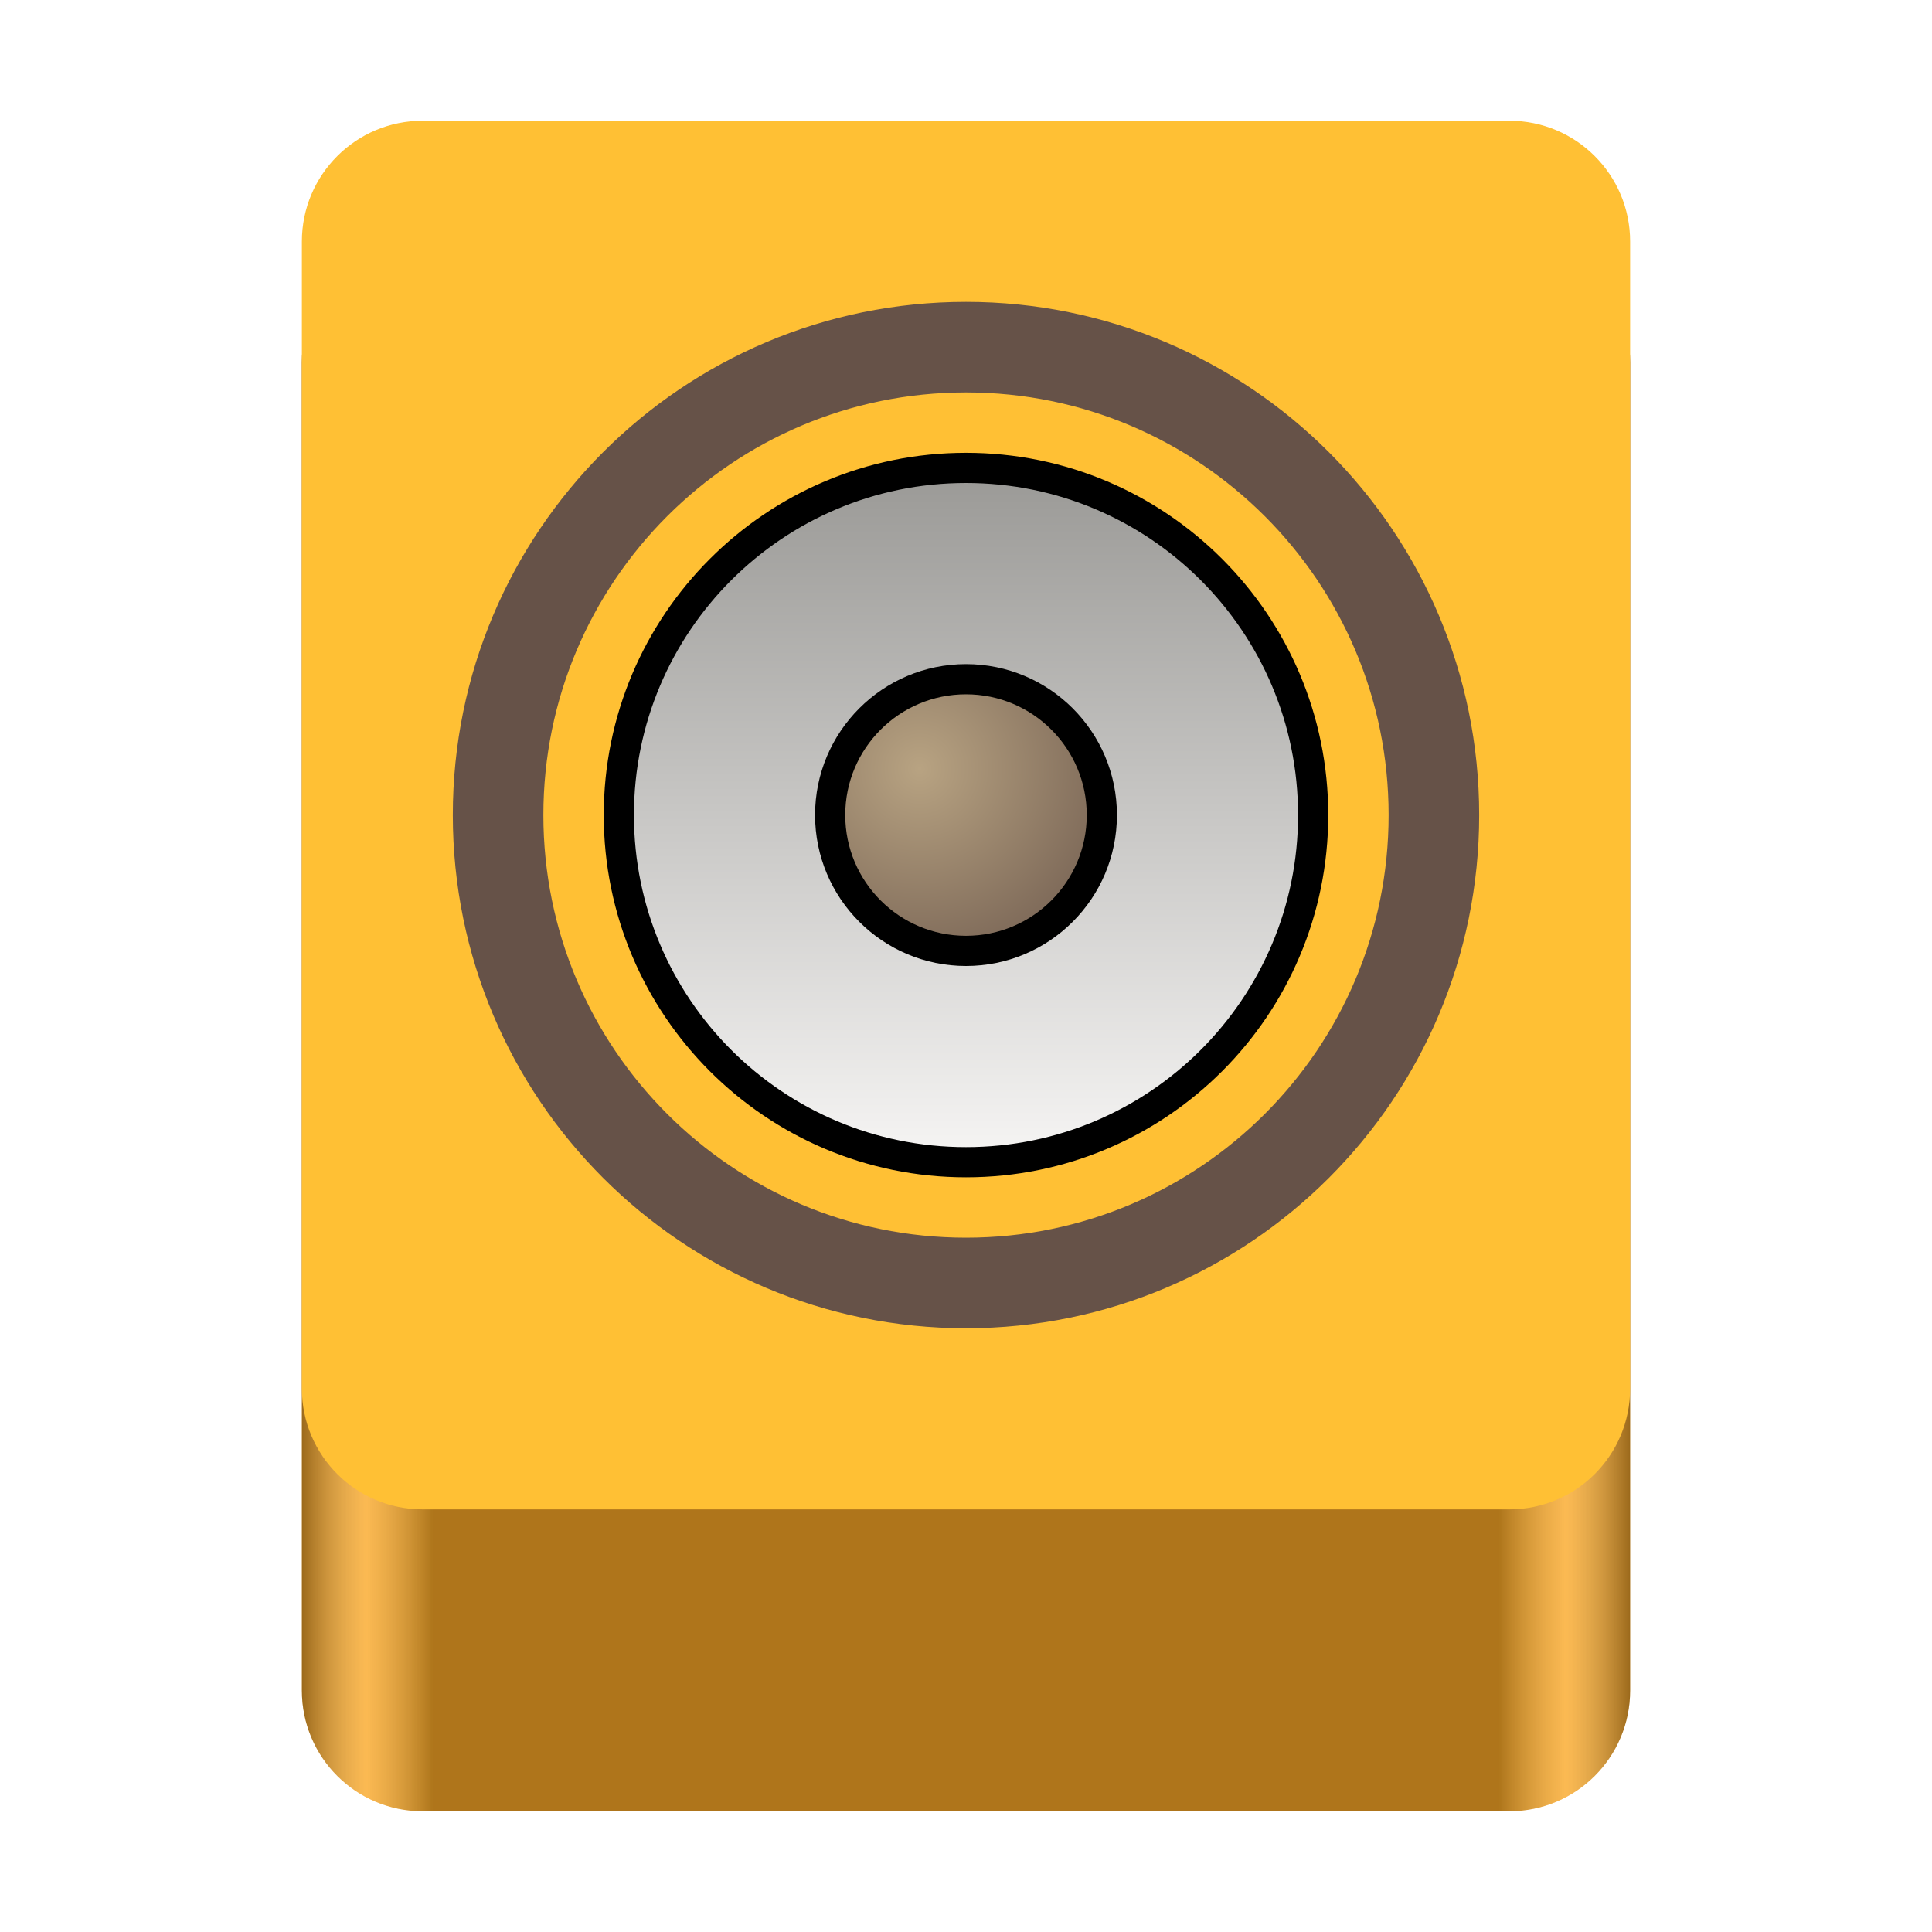
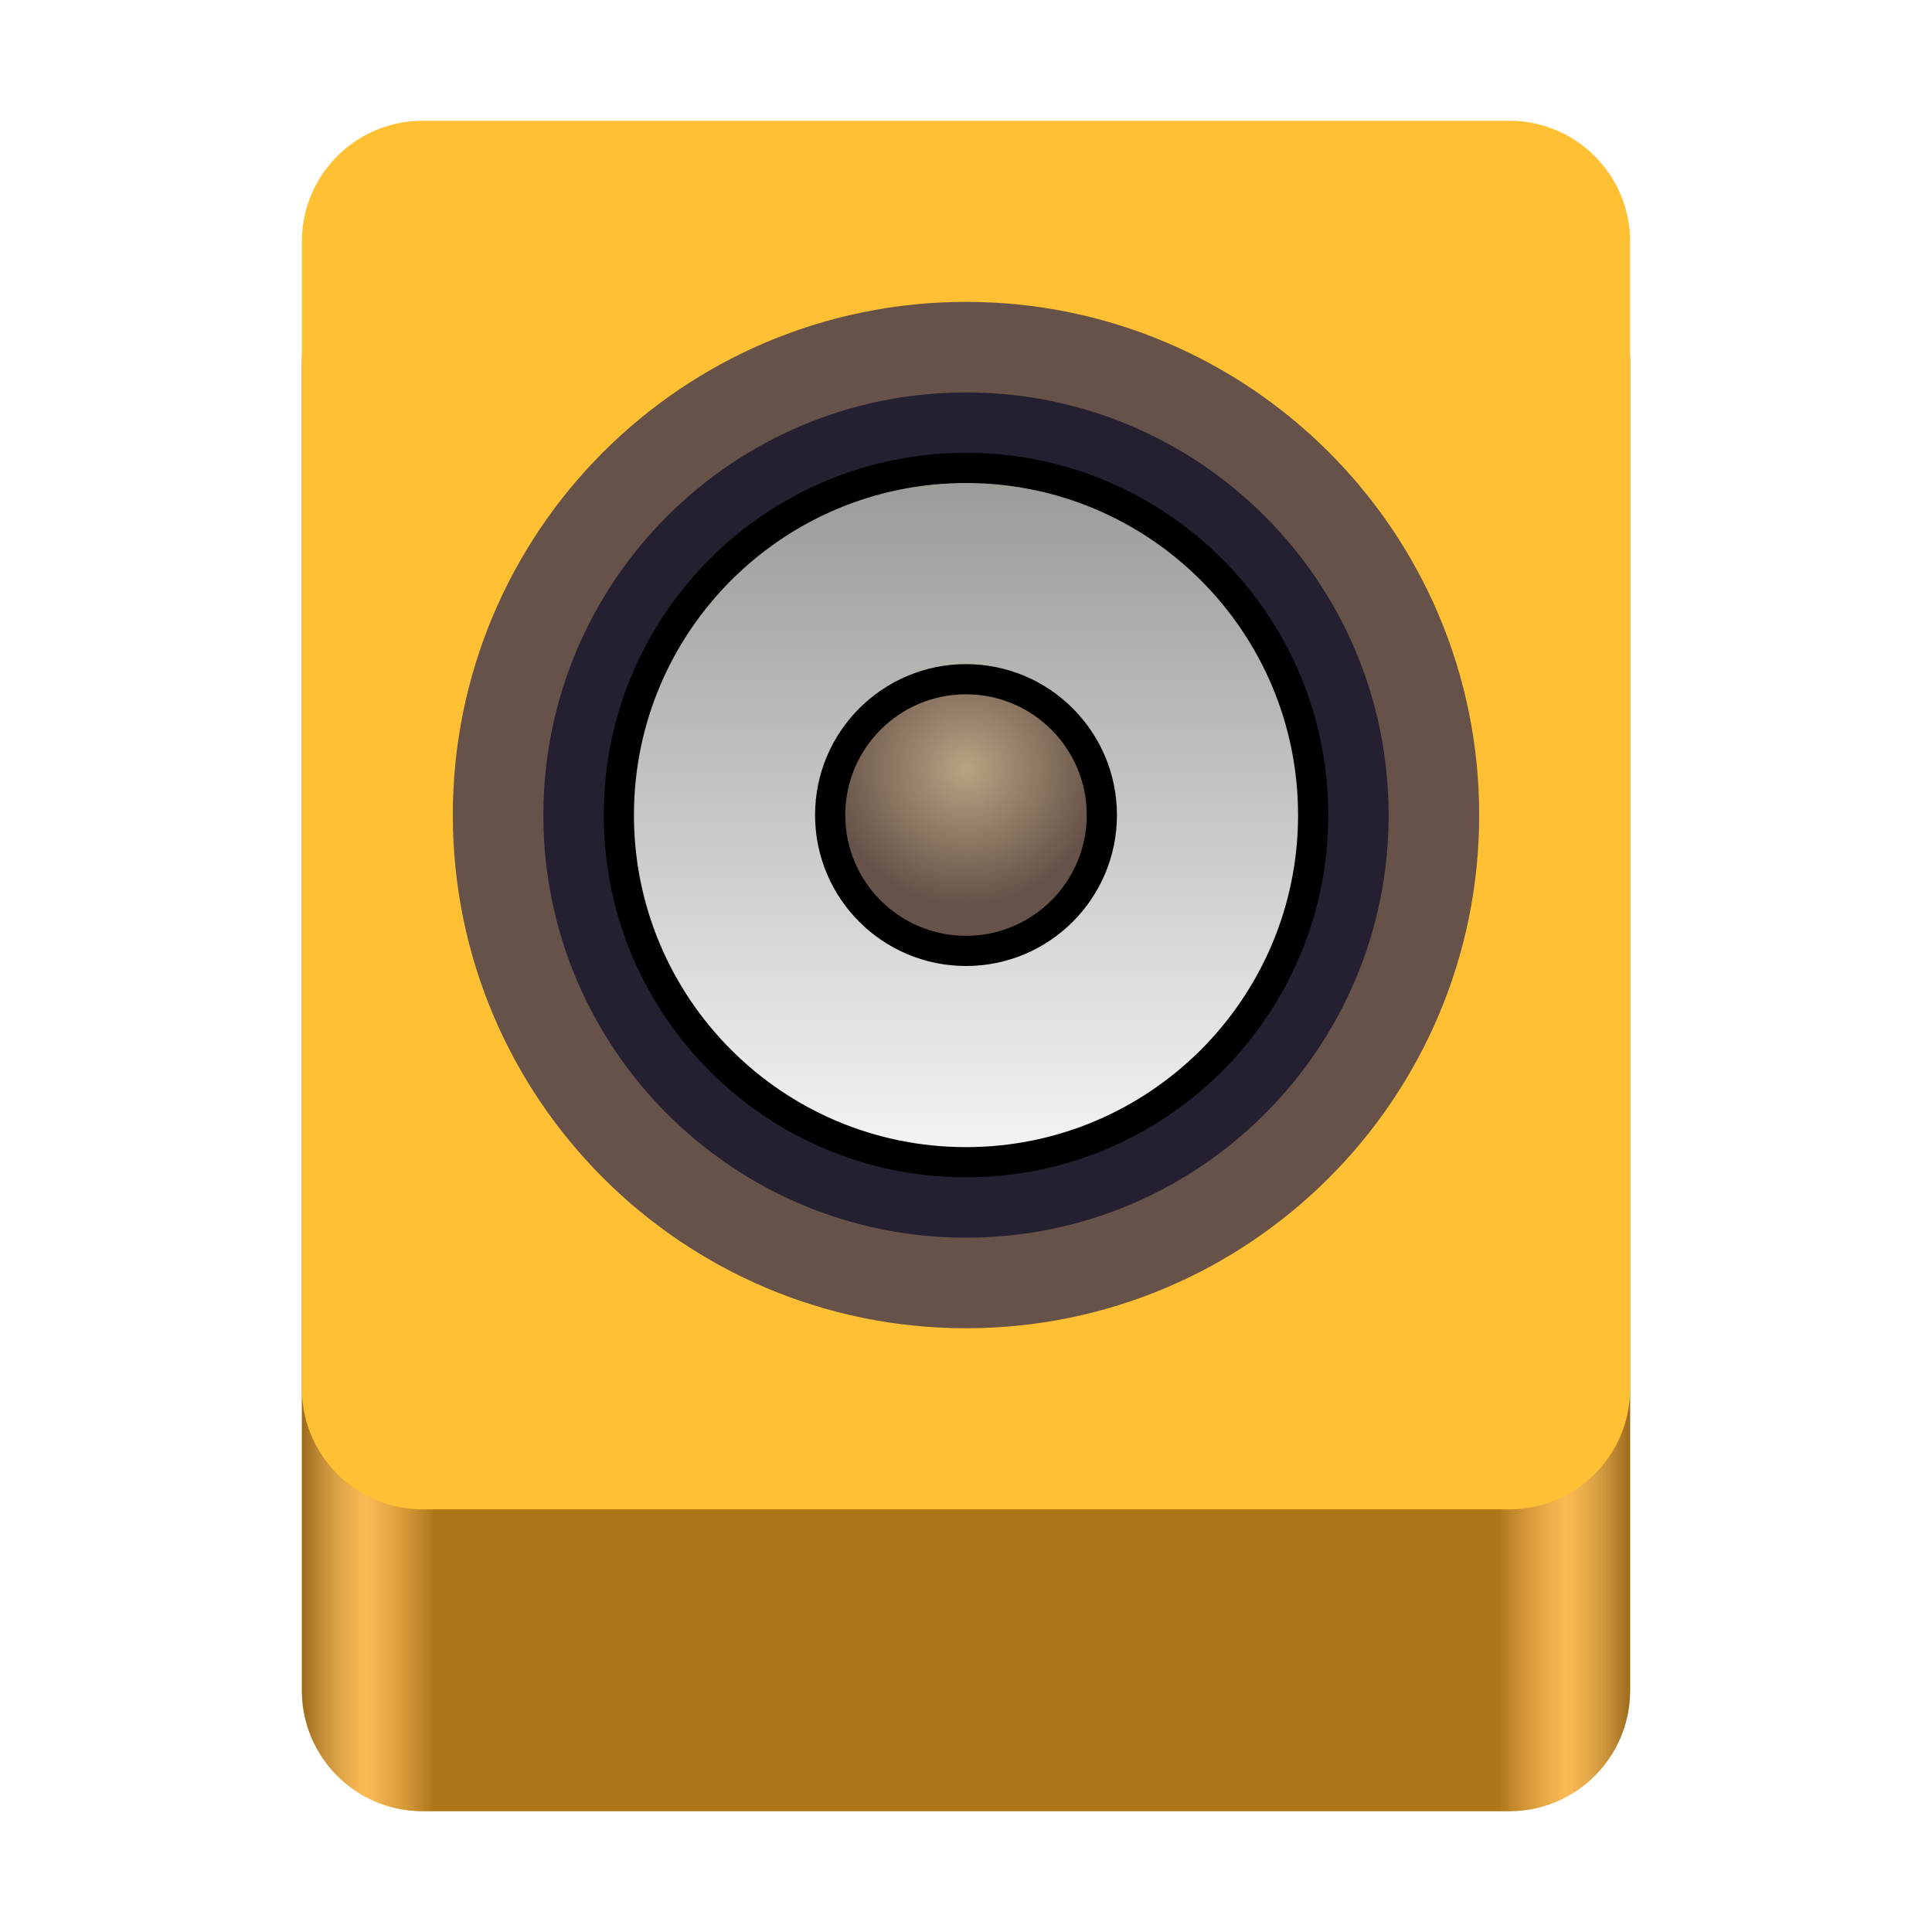
<svg xmlns="http://www.w3.org/2000/svg" width="128" height="128" viewBox="0 0 128 128">
-   <defs>
-     <linearGradient id="corners" x1="0" y1="0" x2="1" y2="0">
-       <stop offset="0" stop-color="#000000" stop-opacity="40%" />
-       <stop offset="5%" stop-color="#FFFFFF" stop-opacity="20%" />
-       <stop offset="10%" stop-color="#000000" stop-opacity="30%" />
-       <stop offset="90%" stop-color="#000000" stop-opacity="30%" />
-       <stop offset="95%" stop-color="#FFFFFF" stop-opacity="20%" />
-       <stop offset="1" stop-color="#000000" stop-opacity="40%" />
-     </linearGradient>
-     <linearGradient id="white" x1="0" y1="0" x2="0" y2="1">
-       <stop offset="0" stop-color="#9A9996" />
-       <stop offset="1" stop-color="#F6F5F4" />
-     </linearGradient>
-     <radialGradient id="dot" cx="33%" cy="33%" r="1">
-       <stop offset="0" stop-color="#B8A382" />
-       <stop offset="1" stop-color="#665248" />
-     </radialGradient>
-   </defs>
+   <linearGradient id="corners">
+     <stop offset="0" stop-color="#000000" stop-opacity="40%" />
+     <stop offset="5%" stop-color="#FFFFFF" stop-opacity="20%" />
+     <stop offset="10%" stop-color="#000000" stop-opacity="30%" />
+     <stop offset="90%" stop-color="#000000" stop-opacity="30%" />
+     <stop offset="95%" stop-color="#FFFFFF" stop-opacity="20%" />
+     <stop offset="1" stop-color="#000000" stop-opacity="40%" />
+   </linearGradient>
+   <linearGradient id="white" x1="0" y1="0" x2="0" y2="1">
+     <stop offset="0" stop-color="#9A9996" />
+     <stop offset="1" stop-color="#F6F5F4" />
+   </linearGradient>
+   <radialGradient id="dot" cx="50%" cy="33%">
+     <stop offset="0" stop-color="#B8A382" />
+     <stop offset="1" stop-color="#665248" />
+   </radialGradient>
  <rect width="88" height="104" rx="8" x="20" y="16" fill="#FAA827" />
  <rect width="88" height="104" rx="8" x="20" y="16" fill="url(#corners)" />
  <rect width="88" height="92" rx="8" x="20" y="8" fill="#FFC034" />
-   <circle r="31" cx="64" cy="54" fill="none" stroke="#665248" stroke-width="6" />
+   <circle r="31" cx="64" cy="54" fill="#241F31" stroke="#665248" stroke-width="6" />
  <g stroke="#000000" stroke-width="2">
    <circle r="23" cx="64" cy="54" fill="url(#white)" />
    <circle r="9" cx="64" cy="54" fill="url(#dot)" />
  </g>
</svg>
